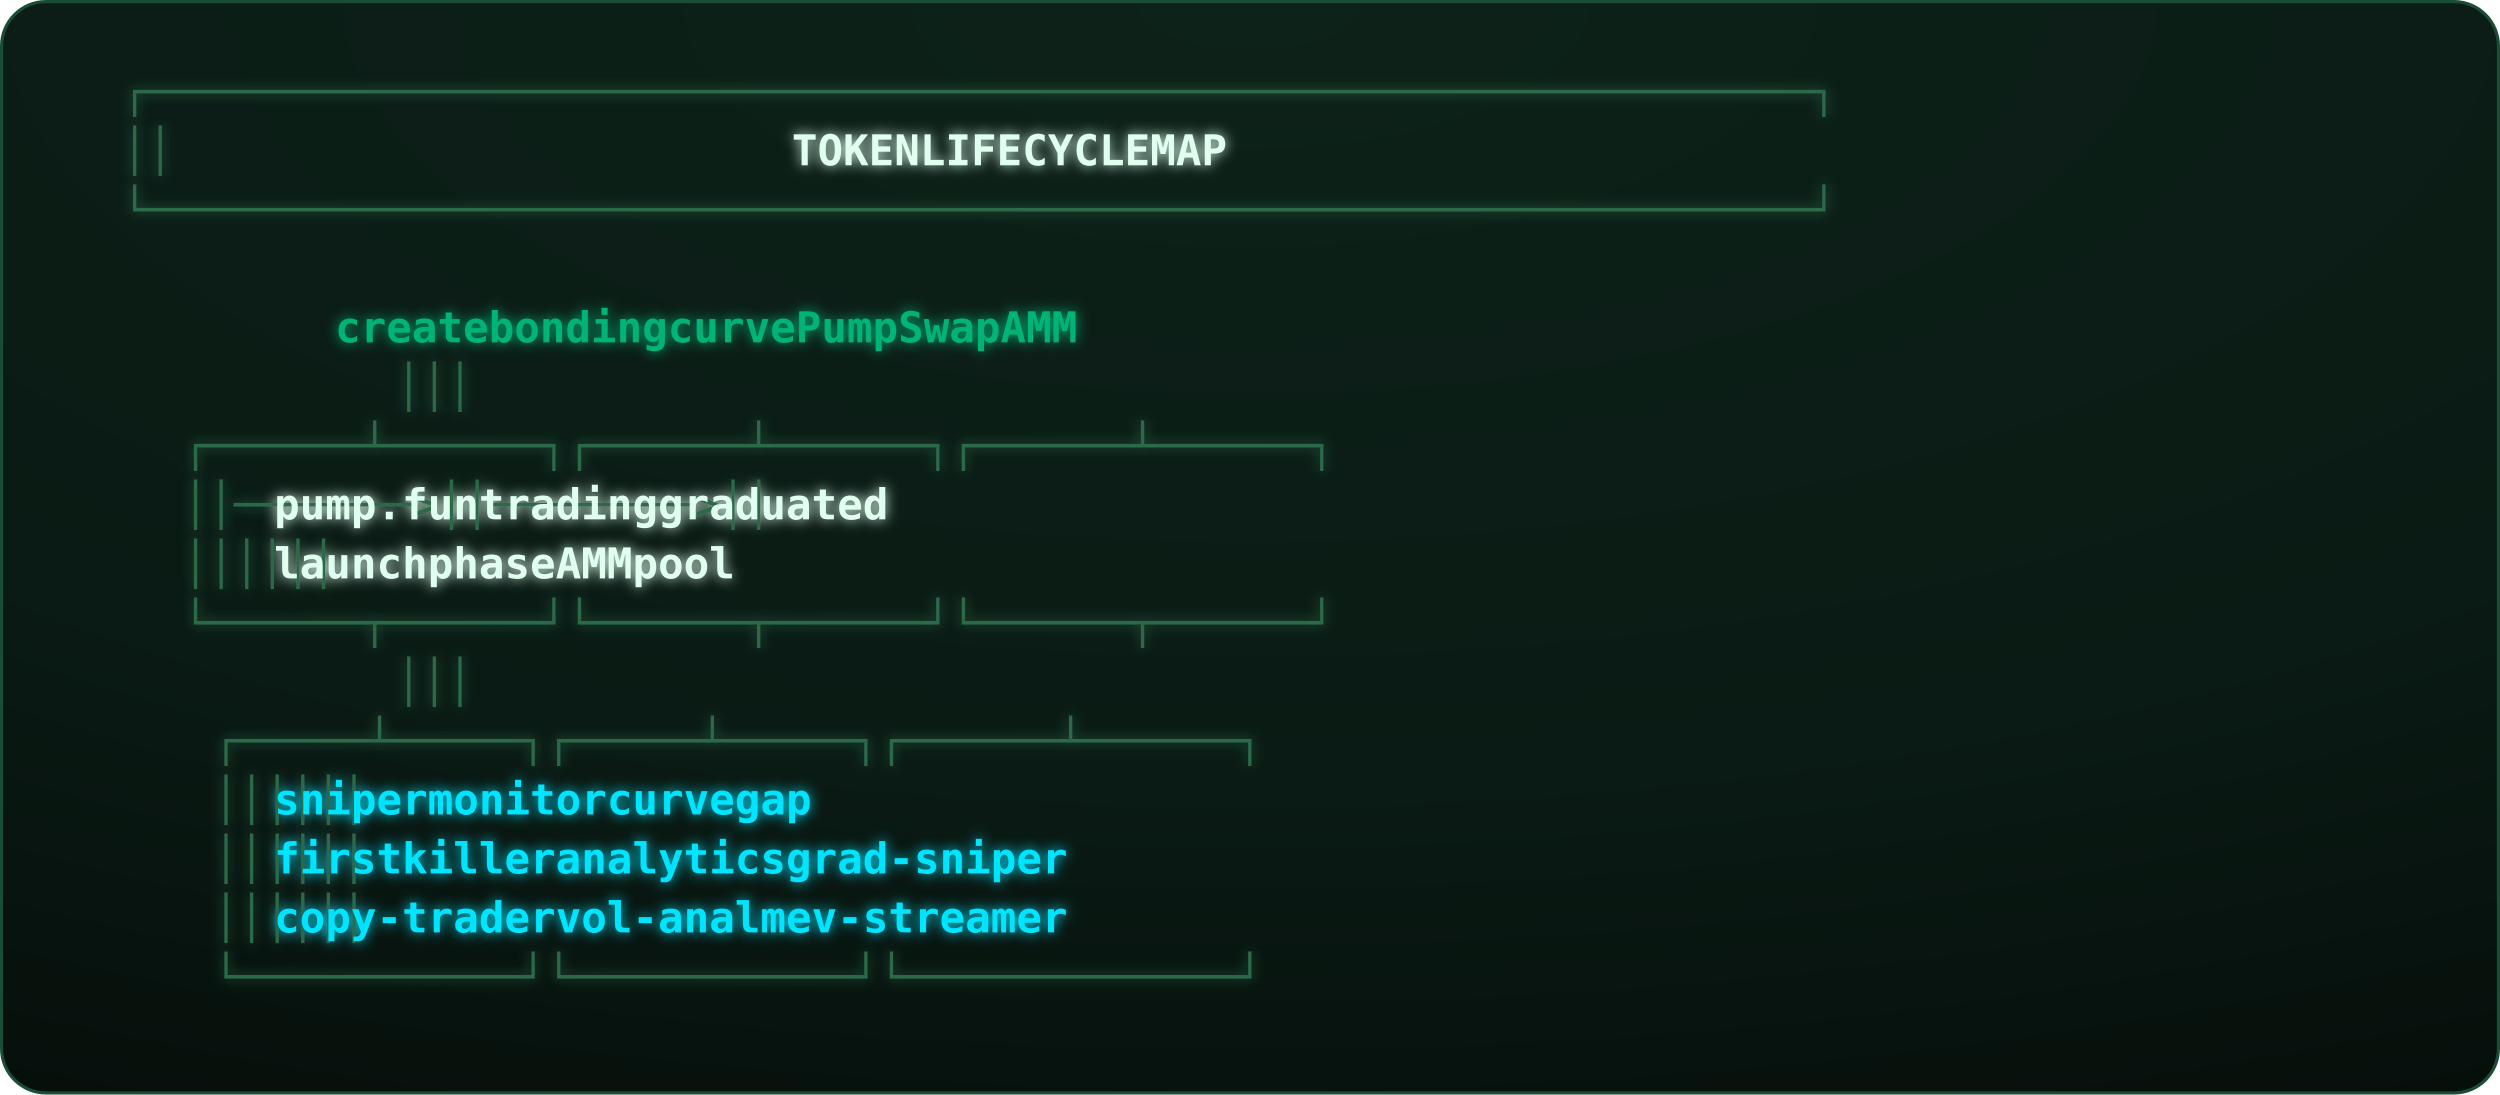
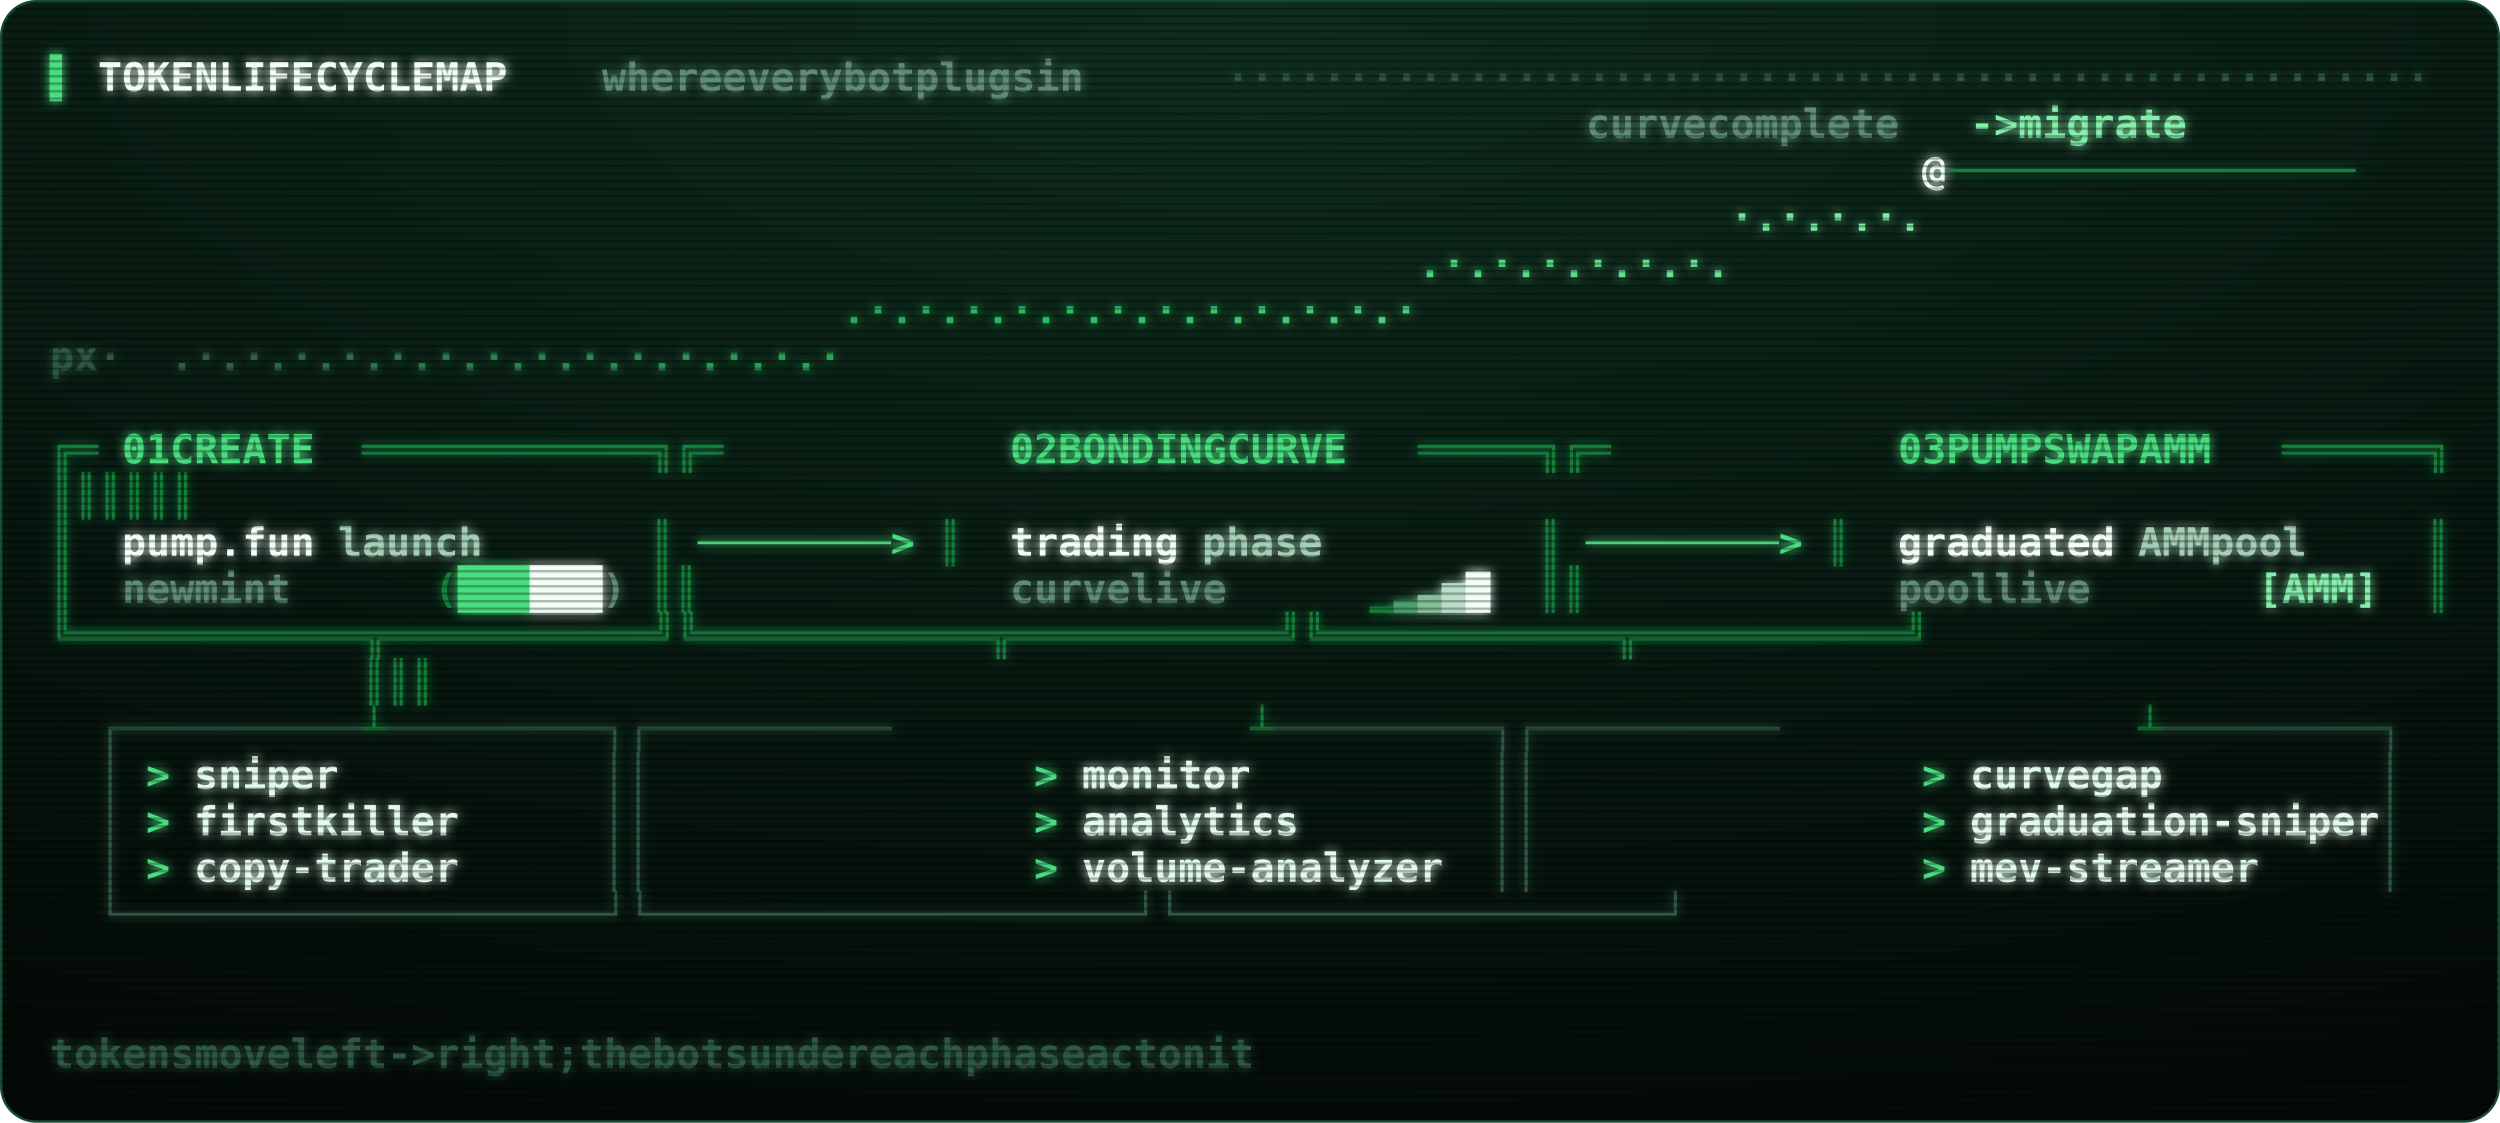
- <svg xmlns="http://www.w3.org/2000/svg" width="788" height="345" viewBox="0 0 788 345">
+ <svg xmlns="http://www.w3.org/2000/svg" width="1000" height="449.1" viewBox="0 0 1000 449.1">
  <defs>
-     <radialGradient id="bg" cx="0.5" cy="0" r="1.2">
-       <stop offset="0" stop-color="#0d2219" />
-       <stop offset="0.6" stop-color="#0a1a14" />
-       <stop offset="1" stop-color="#050d09" />
+     <radialGradient id="bg" cx="0.5" cy="0" r="1.1">
+       <stop offset="0" stop-color="#0f2e1e" />
+       <stop offset="0.6" stop-color="#07170f" />
+       <stop offset="1" stop-color="#030906" />
    </radialGradient>
+     <pattern id="scan" width="4" height="3" patternUnits="userSpaceOnUse">
+       <rect width="4" height="1" fill="#000" opacity="0.28" />
+     </pattern>
    <filter id="glow" x="-5%" y="-20%" width="110%" height="140%">
-       <feGaussianBlur stdDeviation="2" result="b" />
+       <feGaussianBlur stdDeviation="2.2" result="b" />
      <feMerge>
        <feMergeNode in="b" />
        <feMergeNode in="SourceGraphic" />
      </feMerge>
    </filter>
  </defs>
-   <rect x="0.5" y="0.5" width="787" height="344" rx="14" fill="url(#bg)" stroke="#1a4d35" />
-   <g font-family="Menlo,Consolas,'DejaVu Sans Mono','Liberation Mono','Courier New',monospace" font-size="13.4" font-weight="700" filter="url(#glow)">
-     <text y="33.5">
-       <tspan x="38.4 48.0 57.6 67.2 76.8 86.4 96.0 105.6 115.2 124.8 134.4 144.0 153.6 163.2 172.8 182.4 192.0 201.6 211.2 220.8 230.4 240.0 249.6 259.2 268.8 278.4 288.0 297.6 307.2 316.8 326.4 336.0 345.6 355.2 364.8 374.4 384.0 393.6 403.2 412.8 422.4 432.0 441.6 451.2 460.8 470.4 480.0 489.6 499.2 508.8 518.4 528.0 537.6 547.2 556.8 566.4 576.0 585.6 595.2 604.8 614.4 624.0 633.6 643.2 652.8 662.4 672.0" fill="#2a6b4a">┌─────────────────────────────────────────────────────────────────┐</tspan>
-     </text>
-     <text y="52.1">
-       <tspan x="38.4 662.4" fill="#2a6b4a">││</tspan>
-       <tspan x="249.6 259.2 268.8 278.4 288.0 316.8 326.4 336.0 345.6 355.2 364.8 374.4 384.0 393.6 422.4 432.0 441.6" fill="#e0fff0">TOKENLIFECYCLEMAP</tspan>
-     </text>
-     <text y="70.7">
-       <tspan x="38.4 48.0 57.6 67.2 76.8 86.4 96.0 105.6 115.2 124.8 134.4 144.0 153.6 163.2 172.8 182.4 192.0 201.6 211.2 220.8 230.4 240.0 249.6 259.2 268.8 278.4 288.0 297.6 307.2 316.8 326.4 336.0 345.6 355.2 364.8 374.4 384.0 393.6 403.2 412.8 422.4 432.0 441.6 451.2 460.8 470.4 480.0 489.6 499.2 508.8 518.4 528.0 537.6 547.2 556.8 566.4 576.0 585.6 595.2 604.8 614.4 624.0 633.6 643.2 652.8 662.4 672.0" fill="#2a6b4a">└─────────────────────────────────────────────────────────────────┘</tspan>
-     </text>
-     <text y="107.9">
-       <tspan x="105.6 115.2 124.8 134.4 144.0 153.6 297.6 307.2 316.8 326.4 336.0 345.6 355.2 374.4 384.0 393.6 403.2 412.8 537.6 547.2 556.8 566.4 576.0 585.6 595.2 604.8 624.0 633.6 643.2" fill="#00b376">createbondingcurvePumpSwapAMM</tspan>
-     </text>
-     <text y="126.5">
-       <tspan x="124.8 345.6 576.0" fill="#2a6b4a">│││</tspan>
-     </text>
-     <text y="145.1">
-       <tspan x="57.6 67.2 76.8 86.4 96.0 105.6 115.2 124.8 134.4 144.0 153.6 163.2 172.8 182.4 192.0 278.4 288.0 297.6 307.2 316.8 326.4 336.0 345.6 355.2 364.8 374.4 384.0 393.6 403.2 412.8 508.8 518.4 528.0 537.6 547.2 556.8 566.4 576.0 585.6 595.2 604.8 614.4 624.0 633.6 643.2" fill="#2a6b4a">┌──────┴──────┐┌──────┴──────┐┌──────┴──────┐</tspan>
-     </text>
-     <text y="163.7">
-       <tspan x="57.6 192.0 201.6 211.2 220.8 230.4 240.0 249.6 259.2 268.8 278.4 412.8 422.4 432.0 441.6 451.2 460.8 470.4 480.0 489.6 499.2 508.8 643.2" fill="#2a6b4a">││───────&gt;││────────&gt;││</tspan>
-       <tspan x="86.4 96.0 105.6 115.2 124.8 134.4 144.0 153.6 307.2 316.8 326.4 336.0 345.6 355.2 364.8 528.0 537.6 547.2 556.8 566.4 576.0 585.6 595.2 604.8" fill="#e0fff0">pump.funtradinggraduated</tspan>
-     </text>
-     <text y="182.3">
-       <tspan x="57.6 192.0 278.4 412.8 508.8 643.2" fill="#2a6b4a">││││││</tspan>
-       <tspan x="86.4 96.0 105.6 115.2 124.8 134.4 307.2 316.8 326.4 336.0 345.6 528.0 537.6 547.2 566.4 576.0 585.6 595.2" fill="#e0fff0">launchphaseAMMpool</tspan>
-     </text>
-     <text y="200.9">
-       <tspan x="57.6 67.2 76.8 86.4 96.0 105.6 115.2 124.8 134.4 144.0 153.6 163.2 172.8 182.4 192.0 278.4 288.0 297.6 307.2 316.8 326.4 336.0 345.6 355.2 364.8 374.4 384.0 393.6 403.2 412.8 508.8 518.4 528.0 537.6 547.2 556.8 566.4 576.0 585.6 595.2 604.8 614.4 624.0 633.6 643.2" fill="#2a6b4a">└──────┬──────┘└──────┬──────┘└──────┬──────┘</tspan>
-     </text>
-     <text y="219.5">
-       <tspan x="124.8 345.6 576.0" fill="#2a6b4a">│││</tspan>
-     </text>
-     <text y="238.1">
-       <tspan x="67.2 76.8 86.4 96.0 105.6 115.2 124.8 134.4 144.0 153.6 163.2 172.8 182.4 278.4 288.0 297.6 307.2 316.8 326.4 336.0 345.6 355.2 364.8 374.4 384.0 393.6 499.2 508.8 518.4 528.0 537.6 547.2 556.8 566.4 576.0 585.6 595.2 604.8 614.4 624.0 633.6" fill="#2a6b4a">┌─────┴─────┐┌─────┴─────┐┌──────┴──────┐</tspan>
-     </text>
-     <text y="256.7">
-       <tspan x="67.2 192.0 288.0 403.2 508.8 643.2" fill="#2a6b4a">││││││</tspan>
-       <tspan x="86.4 96.0 105.6 115.2 124.8 134.4 307.2 316.8 326.4 336.0 345.6 355.2 364.8 528.0 537.6 547.2 556.8 566.4 576.0 585.6 595.2" fill="#00e5ff">snipermonitorcurvegap</tspan>
-     </text>
-     <text y="275.3">
-       <tspan x="67.2 192.0 288.0 403.2 508.8 643.2" fill="#2a6b4a">││││││</tspan>
-       <tspan x="86.4 96.0 105.6 115.2 124.8 134.4 144.0 153.6 163.2 172.8 182.4 307.2 316.8 326.4 336.0 345.6 355.2 364.8 374.4 384.0 528.0 537.6 547.2 556.8 566.4 576.0 585.6 595.2 604.8 614.4 624.0" fill="#00e5ff">firstkilleranalyticsgrad-sniper</tspan>
-     </text>
-     <text y="293.9">
-       <tspan x="67.2 192.0 288.0 403.2 508.8 643.2" fill="#2a6b4a">││││││</tspan>
-       <tspan x="86.4 96.0 105.6 115.2 124.8 134.4 144.0 153.6 163.2 172.8 182.4 307.2 316.8 326.4 336.0 345.6 355.2 364.8 374.4 528.0 537.6 547.2 556.8 566.4 576.0 585.6 595.2 604.8 614.4 624.0 633.6" fill="#00e5ff">copy-tradervol-analmev-streamer</tspan>
-     </text>
-     <text y="312.5">
-       <tspan x="67.2 76.8 86.4 96.0 105.6 115.2 124.8 134.4 144.0 153.6 163.2 172.8 182.4 278.4 288.0 297.6 307.2 316.8 326.4 336.0 345.6 355.2 364.8 374.4 384.0 393.6 499.2 508.8 518.4 528.0 537.6 547.2 556.8 566.4 576.0 585.6 595.2 604.8 614.4 624.0 633.6" fill="#2a6b4a">└───────────┘└───────────┘└─────────────┘</tspan>
+   <rect x="0.5" y="0.5" width="999" height="448.1" rx="14" fill="url(#bg)" stroke="#174d32" />
+   <g font-family="Menlo,Consolas,'DejaVu Sans Mono','Liberation Mono','Courier New',monospace" font-size="16" font-weight="700" filter="url(#glow)">
+     <text y="36.5">
+       <tspan x="20" fill="#4ade80">▌</tspan>
+       <tspan x="39.2 48.8 58.4 68 77.6 96.8 106.4 116 125.6 135.2 144.8 154.4 164 173.6 192.8 202.4 212" fill="#f2fff7">TOKENLIFECYCLEMAP</tspan>
+       <tspan x="240.8 250.4 260 269.6 279.2 298.4 308 317.6 327.2 336.8 356 365.6 375.2 394.4 404 413.6 423.2 432.8 452 461.6" fill="#5f8d75">whereeverybotplugsin</tspan>
+       <tspan x="490.4 500 509.6 519.2 528.8 538.4 548 557.6 567.2 576.8 586.4 596 605.6 615.2 624.8 634.4 644 653.6 663.2 672.8 682.4 692 701.6 711.2 720.8 730.4 740 749.6 759.2 768.8 778.4 788 797.6 807.2 816.8 826.4 836 845.6 855.2 864.8 874.4 884 893.6 903.2 912.8 922.4 932 941.6 951.2 960.8" fill="#2e5a44">··················································</tspan>
+     </text>
+     <text y="55.1">
+       <tspan x="634.4 644 653.6 663.2 672.8 692 701.6 711.2 720.8 730.4 740 749.6 759.2" fill="#5f8d75">curvecomplete</tspan>
+       <tspan x="788 797.6 816.8 826.4 836 845.6 855.2 864.8 874.4" fill="#86efac">-&gt;migrate</tspan>
+     </text>
+     <text y="73.7">
+       <tspan x="768.8" fill="#f2fff7">@</tspan>
+       <tspan x="778.4 788 797.6 807.2 816.8 826.4 836 845.6 855.2 864.8 874.4 884 893.6 903.2 912.8 922.4 932" fill="#15803d">─────────────────</tspan>
+     </text>
+     <text y="92.3">
+       <tspan x="692" fill="#6fe59a">·</tspan>
+       <tspan x="701.6" fill="#72e69c">.</tspan>
+       <tspan x="711.2" fill="#74e89e">·</tspan>
+       <tspan x="720.8" fill="#77e9a0">.</tspan>
+       <tspan x="730.4" fill="#7aeaa2">·</tspan>
+       <tspan x="740" fill="#7ceba4">.</tspan>
+       <tspan x="749.6" fill="#7feca7">·</tspan>
+       <tspan x="759.2" fill="#82eda9">.</tspan>
+     </text>
+     <text y="110.9">
+       <tspan x="567.2" fill="#4cd77f">.</tspan>
+       <tspan x="576.8" fill="#4fd881">·</tspan>
+       <tspan x="586.4" fill="#51d983">.</tspan>
+       <tspan x="596" fill="#54da85">·</tspan>
+       <tspan x="605.6" fill="#57db87">.</tspan>
+       <tspan x="615.2" fill="#59dc89">·</tspan>
+       <tspan x="624.8" fill="#5cdd8b">.</tspan>
+       <tspan x="634.4" fill="#5fdf8d">·</tspan>
+       <tspan x="644" fill="#61e090">.</tspan>
+       <tspan x="653.6" fill="#64e192">·</tspan>
+       <tspan x="663.2" fill="#67e294">.</tspan>
+       <tspan x="672.8" fill="#6ae396">·</tspan>
+       <tspan x="682.4" fill="#6ce498">.</tspan>
+     </text>
+     <text y="129.5">
+       <tspan x="336.8" fill="#25ad58">.</tspan>
+       <tspan x="346.4" fill="#24b059">·</tspan>
+       <tspan x="356" fill="#24b35a">.</tspan>
+       <tspan x="365.6" fill="#24b65a">·</tspan>
+       <tspan x="375.2" fill="#23b95b">.</tspan>
+       <tspan x="384.8" fill="#23bc5c">·</tspan>
+       <tspan x="394.4" fill="#23be5c">.</tspan>
+       <tspan x="404" fill="#22c15d">·</tspan>
+       <tspan x="413.6" fill="#22c45e">.</tspan>
+       <tspan x="423.2" fill="#24c65f">·</tspan>
+       <tspan x="432.8" fill="#27c762">.</tspan>
+       <tspan x="442.4" fill="#29c864">·</tspan>
+       <tspan x="452" fill="#2cc966">.</tspan>
+       <tspan x="461.6" fill="#2fca68">·</tspan>
+       <tspan x="471.2" fill="#31cb6a">.</tspan>
+       <tspan x="480.8" fill="#34cd6c">·</tspan>
+       <tspan x="490.4" fill="#37ce6e">.</tspan>
+       <tspan x="500" fill="#39cf70">·</tspan>
+       <tspan x="509.6" fill="#3cd072">.</tspan>
+       <tspan x="519.2" fill="#3fd174">·</tspan>
+       <tspan x="528.8" fill="#41d276">.</tspan>
+       <tspan x="538.4" fill="#44d379">·</tspan>
+       <tspan x="548" fill="#47d47b">.</tspan>
+       <tspan x="557.6" fill="#49d67d">·</tspan>
+     </text>
+     <text y="148.1">
+       <tspan x="20 29.6 58.4" fill="#2e5a44">px·</tspan>
+       <tspan x="68" fill="#2e5d45">.</tspan>
+       <tspan x="77.6" fill="#2d6045">·</tspan>
+       <tspan x="87.2" fill="#2d6346">.</tspan>
+       <tspan x="96.8" fill="#2d6547">·</tspan>
+       <tspan x="106.4" fill="#2c6847">.</tspan>
+       <tspan x="116" fill="#2c6b48">·</tspan>
+       <tspan x="125.6" fill="#2c6e49">.</tspan>
+       <tspan x="135.2" fill="#2b714a">·</tspan>
+       <tspan x="144.8" fill="#2b744a">.</tspan>
+       <tspan x="154.4" fill="#2b774b">·</tspan>
+       <tspan x="164" fill="#2a7a4c">.</tspan>
+       <tspan x="173.6" fill="#2a7c4c">·</tspan>
+       <tspan x="183.2" fill="#2a7f4d">.</tspan>
+       <tspan x="192.8" fill="#29824e">·</tspan>
+       <tspan x="202.4" fill="#29854e">.</tspan>
+       <tspan x="212" fill="#29884f">·</tspan>
+       <tspan x="221.6" fill="#298b50">.</tspan>
+       <tspan x="231.2" fill="#288e51">·</tspan>
+       <tspan x="240.8" fill="#289051">.</tspan>
+       <tspan x="250.4" fill="#289352">·</tspan>
+       <tspan x="260" fill="#279653">.</tspan>
+       <tspan x="269.6" fill="#279953">·</tspan>
+       <tspan x="279.2" fill="#279c54">.</tspan>
+       <tspan x="288.8" fill="#269f55">·</tspan>
+       <tspan x="298.4" fill="#26a255">.</tspan>
+       <tspan x="308" fill="#26a556">·</tspan>
+       <tspan x="317.6" fill="#25a757">.</tspan>
+       <tspan x="327.2" fill="#25aa58">·</tspan>
+     </text>
+     <text y="185.3">
+       <tspan x="20 29.6" fill="#15803d">╔═</tspan>
+       <tspan x="48.8 58.4 77.6 87.2 96.8 106.4 116 125.6" fill="#4ade80">01CREATE</tspan>
+       <tspan x="144.8 154.4 164 173.6 183.2 192.8 202.4 212 221.6 231.2 240.8 250.4 260 375.2 384.8" fill="#15803d">════════════╗╔═</tspan>
+       <tspan x="404 413.6 432.8 442.4 452 461.6 471.2 480.8 490.4 509.6 519.2 528.8 538.4 548" fill="#4ade80">02BONDINGCURVE</tspan>
+       <tspan x="567.2 576.8 586.4 596 605.6 615.2 730.4 740" fill="#15803d">═════╗╔═</tspan>
+       <tspan x="759.2 768.8 788 797.6 807.2 816.8 826.4 836 845.6 855.2 874.4 884 893.6" fill="#4ade80">03PUMPSWAPAMM</tspan>
+       <tspan x="912.8 922.4 932 941.6 951.2 960.8 970.4" fill="#15803d">══════╗</tspan>
+     </text>
+     <text y="203.9">
+       <tspan x="20 260 375.2 615.2 730.4 970.4" fill="#15803d">║║║║║║</tspan>
+     </text>
+     <text y="222.5">
+       <tspan x="20" fill="#15803d">║</tspan>
+       <tspan x="48.8 58.4 68 77.6 87.2 96.8 106.4 116" fill="#f2fff7">pump.fun</tspan>
+       <tspan x="135.2 144.8 154.4 164 173.6 183.2" fill="#a5cfb6">launch</tspan>
+       <tspan x="260" fill="#15803d">║</tspan>
+       <tspan x="279.2 288.8 298.4 308 317.6 327.2 336.8 346.4 356" fill="#4ade80">────────&gt;</tspan>
+       <tspan x="375.2" fill="#15803d">║</tspan>
+       <tspan x="404 413.6 423.2 432.8 442.4 452 461.6" fill="#f2fff7">trading</tspan>
+       <tspan x="480.8 490.4 500 509.6 519.2" fill="#a5cfb6">phase</tspan>
+       <tspan x="615.2" fill="#15803d">║</tspan>
+       <tspan x="634.4 644 653.6 663.2 672.8 682.4 692 701.6 711.2" fill="#4ade80">────────&gt;</tspan>
+       <tspan x="730.4" fill="#15803d">║</tspan>
+       <tspan x="759.2 768.8 778.4 788 797.6 807.2 816.8 826.4 836" fill="#f2fff7">graduated</tspan>
+       <tspan x="855.2 864.8 874.4 893.6 903.2 912.8 922.4" fill="#a5cfb6">AMMpool</tspan>
+       <tspan x="970.4" fill="#15803d">║</tspan>
+     </text>
+     <text y="241.1">
+       <tspan x="20" fill="#15803d">║</tspan>
+       <tspan x="48.8 58.4 68 87.2 96.8 106.4 116" fill="#5f8d75">newmint</tspan>
+       <tspan x="173.6" fill="#15803d">(</tspan>
+       <tspan x="183.2 192.8 202.4" fill="#4ade80">███</tspan>
+       <tspan x="212 221.6 231.2" fill="#f2fff7">███</tspan>
+       <tspan x="240.8" fill="#5f8d75">)</tspan>
+       <tspan x="260 375.2" fill="#15803d">║║</tspan>
+       <tspan x="404 413.6 423.2 432.8 442.4 461.6 471.2 480.8 490.4" fill="#5f8d75">curvelive</tspan>
+       <tspan x="548" fill="#15803d">▁</tspan>
+       <tspan x="557.6" fill="#4ca06c">▂</tspan>
+       <tspan x="567.2" fill="#84c09a">▃</tspan>
+       <tspan x="576.8" fill="#bbdfc8">▅</tspan>
+       <tspan x="586.4" fill="#f2fff7">▇</tspan>
+       <tspan x="615.2 730.4" fill="#15803d">║║</tspan>
+       <tspan x="759.2 768.8 778.4 788 807.2 816.8 826.4 836" fill="#5f8d75">poollive</tspan>
+       <tspan x="903.2 912.8 922.4 932 941.6" fill="#86efac">[AMM]</tspan>
+       <tspan x="970.4" fill="#15803d">║</tspan>
+     </text>
+     <text y="259.7">
+       <tspan x="20 29.6 39.2 48.8 58.4 68 77.6 87.2 96.8 106.4 116 125.6 135.2 144.8 154.4 164 173.6 183.2 192.8 202.4 212 221.6 231.2 240.8 250.4 260 375.2 384.8 394.4 404 413.6 423.2 432.8 442.4 452 461.6 471.2 480.8 490.4 500 509.6 519.2 528.8 538.4 548 557.6 567.2 576.8 586.4 596 605.6 615.2 730.4 740 749.6 759.2 768.8 778.4 788 797.6 807.2 816.8 826.4 836 845.6 855.2 864.8 874.4 884 893.6 903.2 912.8 922.4 932 941.6 951.2 960.8 970.4" fill="#15803d">╚════════════╦═══════════╝╚════════════╦═══════════╝╚════════════╦═══════════╝</tspan>
+     </text>
+     <text y="278.3">
+       <tspan x="144.8 500 855.2" fill="#15803d">║║║</tspan>
+     </text>
+     <text y="296.9">
+       <tspan x="39.2 48.8 58.4 68 77.6 87.2 96.8 106.4 116 125.6 135.2" fill="#2e5a44">┌──────────</tspan>
+       <tspan x="144.8" fill="#15803d">┴</tspan>
+       <tspan x="154.4 164 173.6 183.2 192.8 202.4 212 221.6 231.2 240.8 394.4 404 413.6 423.2 432.8 442.4 452 461.6 471.2 480.8 490.4" fill="#2e5a44">─────────┐┌──────────</tspan>
+       <tspan x="500" fill="#15803d">┴</tspan>
+       <tspan x="509.6 519.2 528.8 538.4 548 557.6 567.2 576.8 586.4 596 749.6 759.2 768.8 778.4 788 797.6 807.2 816.8 826.4 836 845.6" fill="#2e5a44">─────────┐┌──────────</tspan>
+       <tspan x="855.2" fill="#15803d">┴</tspan>
+       <tspan x="864.8 874.4 884 893.6 903.2 912.8 922.4 932 941.6 951.2" fill="#2e5a44">─────────┐</tspan>
+     </text>
+     <text y="315.5">
+       <tspan x="39.2" fill="#2e5a44">│</tspan>
+       <tspan x="58.4" fill="#4ade80">&gt;</tspan>
+       <tspan x="77.6 87.2 96.8 106.4 116 125.6" fill="#e3fbec">sniper</tspan>
+       <tspan x="240.8 394.4" fill="#2e5a44">││</tspan>
+       <tspan x="413.6" fill="#4ade80">&gt;</tspan>
+       <tspan x="432.8 442.4 452 461.6 471.2 480.8 490.4" fill="#e3fbec">monitor</tspan>
+       <tspan x="596 749.6" fill="#2e5a44">││</tspan>
+       <tspan x="768.8" fill="#4ade80">&gt;</tspan>
+       <tspan x="788 797.6 807.2 816.8 826.4 836 845.6 855.2" fill="#e3fbec">curvegap</tspan>
+       <tspan x="951.2" fill="#2e5a44">│</tspan>
+     </text>
+     <text y="334.1">
+       <tspan x="39.2" fill="#2e5a44">│</tspan>
+       <tspan x="58.4" fill="#4ade80">&gt;</tspan>
+       <tspan x="77.6 87.2 96.8 106.4 116 125.6 135.2 144.8 154.4 164 173.6" fill="#e3fbec">firstkiller</tspan>
+       <tspan x="240.8 394.4" fill="#2e5a44">││</tspan>
+       <tspan x="413.6" fill="#4ade80">&gt;</tspan>
+       <tspan x="432.8 442.4 452 461.6 471.2 480.8 490.4 500 509.6" fill="#e3fbec">analytics</tspan>
+       <tspan x="596 749.6" fill="#2e5a44">││</tspan>
+       <tspan x="768.8" fill="#4ade80">&gt;</tspan>
+       <tspan x="788 797.6 807.2 816.8 826.4 836 845.6 855.2 864.8 874.4 884 893.6 903.2 912.8 922.4 932 941.6" fill="#e3fbec">graduation-sniper</tspan>
+       <tspan x="951.2" fill="#2e5a44">│</tspan>
+     </text>
+     <text y="352.7">
+       <tspan x="39.2" fill="#2e5a44">│</tspan>
+       <tspan x="58.4" fill="#4ade80">&gt;</tspan>
+       <tspan x="77.6 87.2 96.8 106.4 116 125.6 135.2 144.8 154.4 164 173.6" fill="#e3fbec">copy-trader</tspan>
+       <tspan x="240.8 394.4" fill="#2e5a44">││</tspan>
+       <tspan x="413.6" fill="#4ade80">&gt;</tspan>
+       <tspan x="432.8 442.4 452 461.6 471.2 480.8 490.4 500 509.6 519.2 528.8 538.4 548 557.6 567.2" fill="#e3fbec">volume-analyzer</tspan>
+       <tspan x="596 749.6" fill="#2e5a44">││</tspan>
+       <tspan x="768.8" fill="#4ade80">&gt;</tspan>
+       <tspan x="788 797.6 807.2 816.8 826.4 836 845.6 855.2 864.8 874.4 884 893.6" fill="#e3fbec">mev-streamer</tspan>
+       <tspan x="951.2" fill="#2e5a44">│</tspan>
+     </text>
+     <text y="371.3">
+       <tspan x="39.2 48.8 58.4 68 77.6 87.2 96.8 106.4 116 125.6 135.2 144.8 154.4 164 173.6 183.2 192.8 202.4 212 221.6 231.2 240.8 394.4 404 413.6 423.2 432.8 442.4 452 461.6 471.2 480.8 490.4 500 509.6 519.2 528.8 538.4 548 557.6 567.2 576.8 586.4 596 749.6 759.2 768.8 778.4 788 797.6 807.2 816.8 826.4 836 845.6 855.2 864.8 874.4 884 893.6 903.2 912.8 922.4 932 941.6 951.2" fill="#2e5a44">└────────────────────┘└────────────────────┘└────────────────────┘</tspan>
+     </text>
+     <text y="427.1">
+       <tspan x="20 29.6 39.2 48.8 58.4 68 87.2 96.8 106.4 116 135.2 144.8 154.4 164 183.2 192.8 212 221.6 231.2 240.8 250.4 260 279.2 288.8 298.4 317.6 327.2 336.8 346.4 365.6 375.2 384.8 394.4 404 423.2 432.8 442.4 452 471.2 480.8 490.4 500 509.6 528.8 538.4 548 567.2 576.8 596 605.6" fill="#2e5a44">tokensmoveleft-&gt;right;thebotsundereachphaseactonit</tspan>
    </text>
  </g>
+   <rect x="0.5" y="0.5" width="999" height="448.1" rx="14" fill="url(#scan)" />
</svg>
